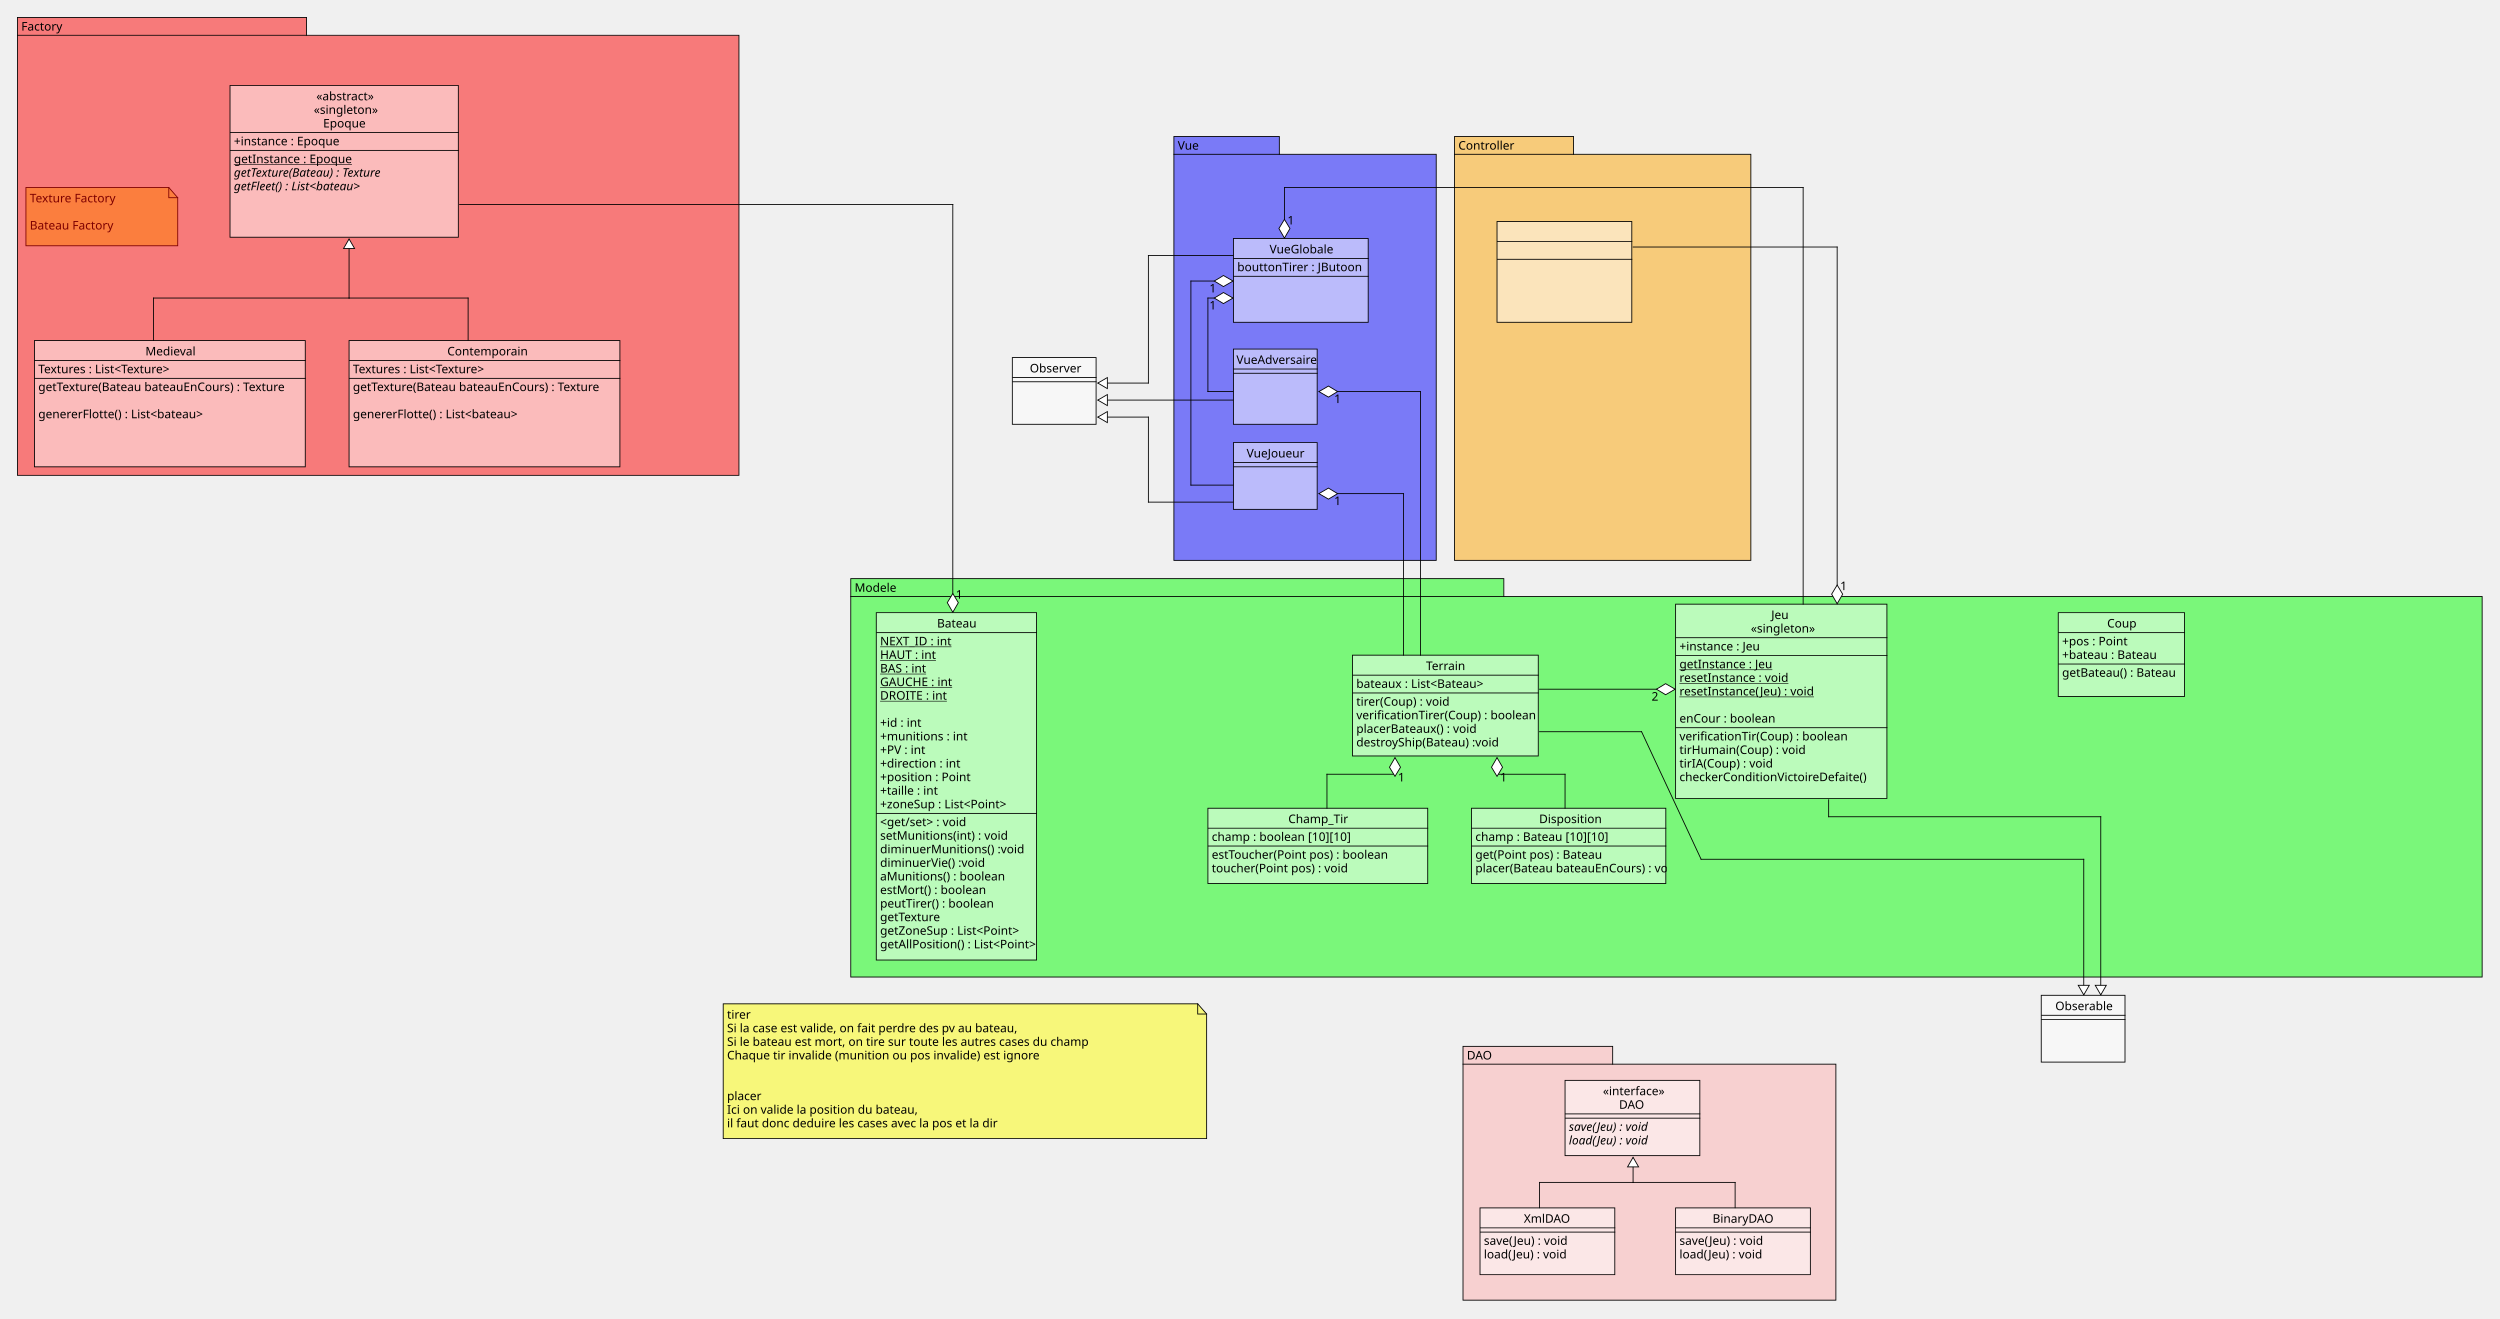
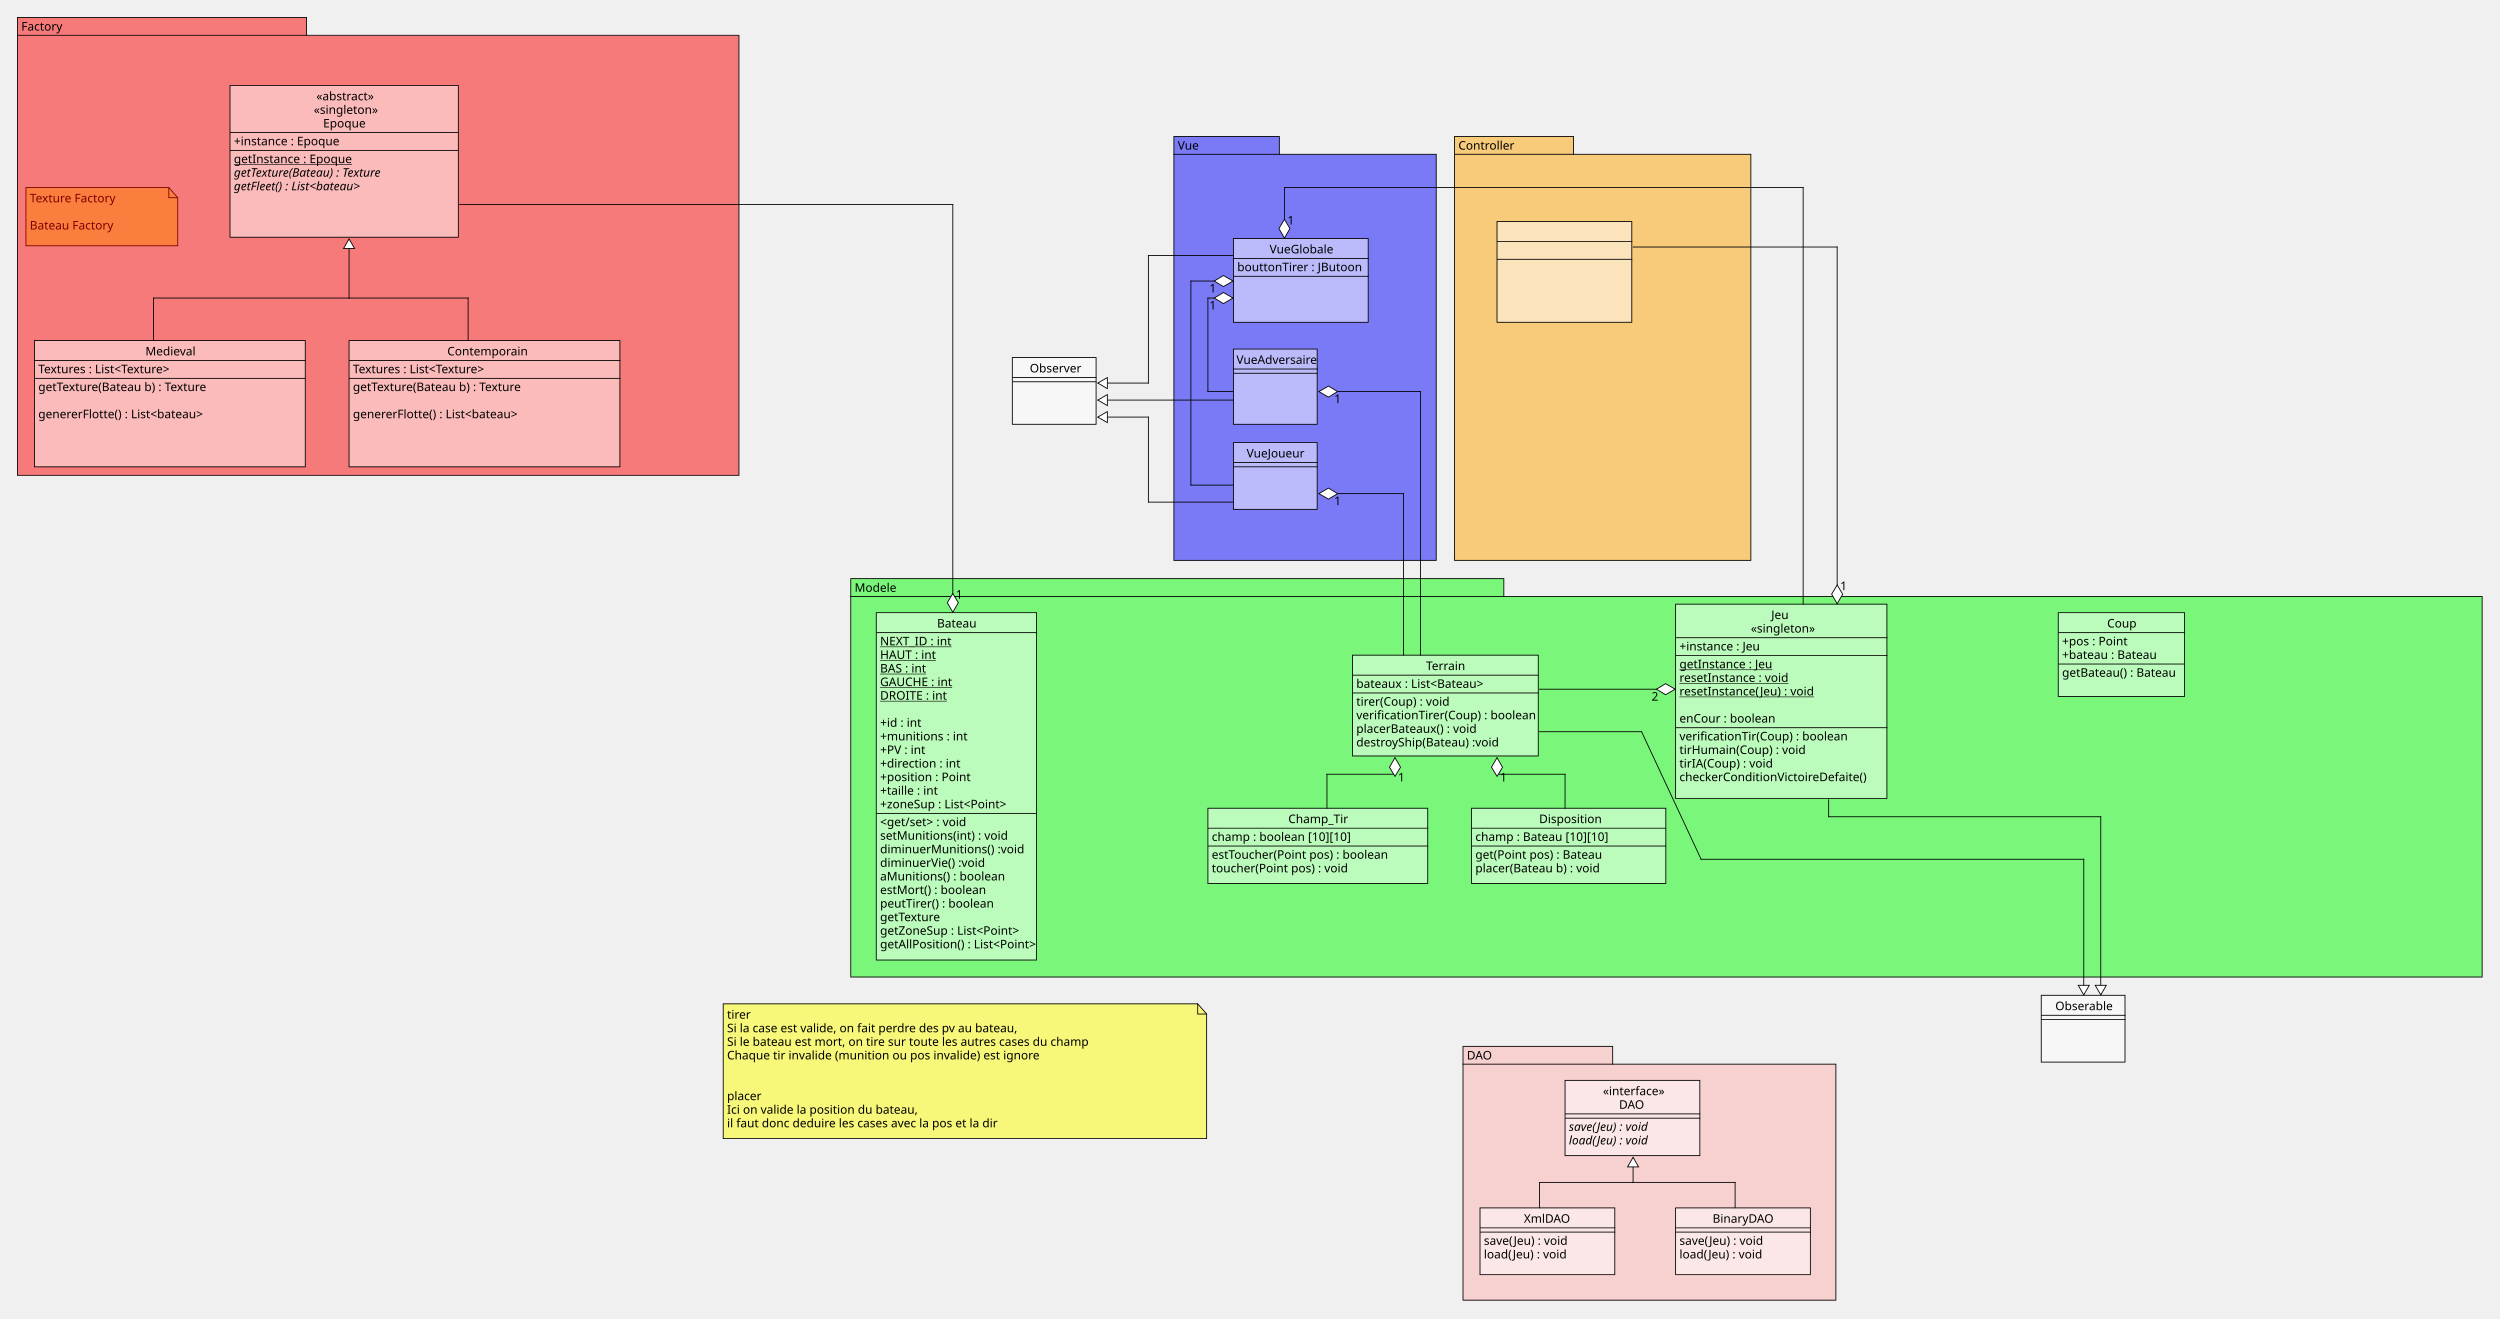
<svg xmlns="http://www.w3.org/2000/svg" fill-opacity="1" color-rendering="auto" color-interpolation="auto" text-rendering="auto" stroke="black" stroke-linecap="square" width="2940" stroke-miterlimit="10" shape-rendering="auto" stroke-opacity="1" fill="black" stroke-dasharray="none" font-weight="normal" stroke-width="1" viewBox="-20 10 2940 1550" height="1550" font-family="'Dialog'" font-style="normal" stroke-linejoin="miter" font-size="12px" stroke-dashoffset="0" image-rendering="auto">
  <defs id="genericDefs" />
  <g>
    <defs id="defs1">
      <clipPath clipPathUnits="userSpaceOnUse" id="clipPath1">
        <path d="M0 0 L2147483647 0 L2147483647 2147483647 L0 2147483647 L0 0 Z" />
      </clipPath>
      <clipPath clipPathUnits="userSpaceOnUse" id="clipPath2">
        <path d="M0 0 L0 500 L350 500 L350 0 Z" />
      </clipPath>
      <clipPath clipPathUnits="userSpaceOnUse" id="clipPath3">
        <path d="M0 0 L0 300 L440 300 L440 0 Z" />
      </clipPath>
      <clipPath clipPathUnits="userSpaceOnUse" id="clipPath4">
        <path d="M0 0 L0 500 L310 500 L310 0 Z" />
      </clipPath>
      <clipPath clipPathUnits="userSpaceOnUse" id="clipPath5">
        <path d="M0 0 L0 70 L180 70 L180 0 Z" />
      </clipPath>
      <clipPath clipPathUnits="userSpaceOnUse" id="clipPath6">
        <path d="M0 0 L0 540 L850 540 L850 0 Z" />
      </clipPath>
      <clipPath clipPathUnits="userSpaceOnUse" id="clipPath7">
        <path d="M0 0 L0 470 L1920 470 L1920 0 Z" />
      </clipPath>
      <clipPath clipPathUnits="userSpaceOnUse" id="clipPath8">
        <path d="M0 0 L0 160 L570 160 L570 0 Z" />
      </clipPath>
      <clipPath clipPathUnits="userSpaceOnUse" id="clipPath9">
        <path d="M0 0 L0 100 L150 100 L150 0 Z" />
      </clipPath>
      <clipPath clipPathUnits="userSpaceOnUse" id="clipPath10">
        <path d="M0 0 L0 230 L250 230 L250 0 Z" />
      </clipPath>
      <clipPath clipPathUnits="userSpaceOnUse" id="clipPath11">
        <path d="M0 0 L0 120 L220 120 L220 0 Z" />
      </clipPath>
      <clipPath clipPathUnits="userSpaceOnUse" id="clipPath12">
        <path d="M0 0 L0 90 L230 90 L230 0 Z" />
      </clipPath>
      <clipPath clipPathUnits="userSpaceOnUse" id="clipPath13">
        <path d="M0 0 L0 90 L260 90 L260 0 Z" />
      </clipPath>
      <clipPath clipPathUnits="userSpaceOnUse" id="clipPath14">
        <path d="M0 0 L0 150 L320 150 L320 0 Z" />
      </clipPath>
      <clipPath clipPathUnits="userSpaceOnUse" id="clipPath15">
        <path d="M0 0 L0 410 L190 410 L190 0 Z" />
      </clipPath>
      <clipPath clipPathUnits="userSpaceOnUse" id="clipPath16">
        <path d="M0 0 L0 180 L270 180 L270 0 Z" />
      </clipPath>
      <clipPath clipPathUnits="userSpaceOnUse" id="clipPath17">
        <path d="M0 0 L0 520 L640 520 L640 0 Z" />
      </clipPath>
      <clipPath clipPathUnits="userSpaceOnUse" id="clipPath18">
        <path d="M0 0 L0 120 L160 120 L160 0 Z" />
      </clipPath>
      <clipPath clipPathUnits="userSpaceOnUse" id="clipPath19">
        <path d="M0 0 L0 510 L620 510 L620 0 Z" />
      </clipPath>
      <clipPath clipPathUnits="userSpaceOnUse" id="clipPath20">
        <path d="M0 0 L0 260 L350 260 L350 0 Z" />
      </clipPath>
      <clipPath clipPathUnits="userSpaceOnUse" id="clipPath21">
        <path d="M0 0 L0 340 L670 340 L670 0 Z" />
      </clipPath>
      <clipPath clipPathUnits="userSpaceOnUse" id="clipPath22">
        <path d="M0 0 L0 130 L190 130 L190 0 Z" />
      </clipPath>
      <clipPath clipPathUnits="userSpaceOnUse" id="clipPath23">
        <path d="M0 0 L0 30 L190 30 L190 0 Z" />
      </clipPath>
      <clipPath clipPathUnits="userSpaceOnUse" id="clipPath24">
        <path d="M0 0 L0 180 L190 180 L190 0 Z" />
      </clipPath>
      <clipPath clipPathUnits="userSpaceOnUse" id="clipPath25">
        <path d="M0 0 L0 80 L100 80 L100 0 Z" />
      </clipPath>
      <clipPath clipPathUnits="userSpaceOnUse" id="clipPath26">
        <path d="M0 0 L0 140 L60 140 L60 0 Z" />
      </clipPath>
      <clipPath clipPathUnits="userSpaceOnUse" id="clipPath27">
        <path d="M0 0 L0 270 L80 270 L80 0 Z" />
      </clipPath>
      <clipPath clipPathUnits="userSpaceOnUse" id="clipPath28">
        <path d="M0 0 L0 100 L160 100 L160 0 Z" />
      </clipPath>
      <clipPath clipPathUnits="userSpaceOnUse" id="clipPath29">
        <path d="M0 0 L0 340 L150 340 L150 0 Z" />
      </clipPath>
      <clipPath clipPathUnits="userSpaceOnUse" id="clipPath30">
        <path d="M0 0 L0 220 L130 220 L130 0 Z" />
      </clipPath>
      <clipPath clipPathUnits="userSpaceOnUse" id="clipPath31">
        <path d="M0 0 L0 90 L100 90 L100 0 Z" />
      </clipPath>
      <clipPath clipPathUnits="userSpaceOnUse" id="clipPath32">
        <path d="M0 0 L0 90 L150 90 L150 0 Z" />
      </clipPath>
      <clipPath clipPathUnits="userSpaceOnUse" id="clipPath33">
        <path d="M0 0 L0 60 L140 60 L140 0 Z" />
      </clipPath>
      <clipPath clipPathUnits="userSpaceOnUse" id="clipPath34">
        <path d="M0 0 L0 80 L160 80 L160 0 Z" />
      </clipPath>
      <clipPath clipPathUnits="userSpaceOnUse" id="clipPath35">
        <path d="M0 0 L0 90 L160 90 L160 0 Z" />
      </clipPath>
      <clipPath clipPathUnits="userSpaceOnUse" id="clipPath36">
        <path d="M0 0 L0 450 L280 450 L280 0 Z" />
      </clipPath>
      <clipPath clipPathUnits="userSpaceOnUse" id="clipPath37">
        <path d="M0 0 L0 90 L170 90 L170 0 Z" />
      </clipPath>
      <clipPath clipPathUnits="userSpaceOnUse" id="clipPath38">
        <path d="M0 0 L0 40 L190 40 L190 0 Z" />
      </clipPath>
      <clipPath clipPathUnits="userSpaceOnUse" id="clipPath39">
        <path d="M0 0 L0 90 L120 90 L120 0 Z" />
      </clipPath>
      <clipPath clipPathUnits="userSpaceOnUse" id="clipPath40">
        <path d="M0 0 L0 90 L110 90 L110 0 Z" />
      </clipPath>
      <clipPath clipPathUnits="userSpaceOnUse" id="clipPath41">
        <path d="M0 0 L0 150 L260 150 L260 0 Z" />
      </clipPath>
    </defs>
    <g fill="rgb(255,165,0)" fill-opacity="0.49" transform="translate(1690,170)" stroke-opacity="0.49" stroke="rgb(255,165,0)">
      <path d="M0.5 0.5 L140.5 0.5 L140.5 21.469 L349 21.469 L349 499 L0.5 499 Z" stroke="none" clip-path="url(#clipPath2)" />
    </g>
    <g transform="translate(1690,170)">
      <path fill="none" d="M0.5 0.5 L140.5 0.5 L140.5 21.469 L349 21.469 L349 499 L0.5 499 Z" clip-path="url(#clipPath2)" />
      <path fill="none" d="M0.5 21.469 L140.5 21.469" clip-path="url(#clipPath2)" />
      <text x="5" font-size="14px" y="15.969" clip-path="url(#clipPath2)" font-family="sans-serif" stroke="none" xml:space="preserve">Controller</text>
    </g>
    <g fill="rgb(255,175,175)" fill-opacity="0.49" transform="translate(1700,1240)" stroke-opacity="0.49" stroke="rgb(255,175,175)">
      <path d="M0.5 0.5 L176.5 0.5 L176.5 21.469 L439 21.469 L439 299 L0.5 299 Z" stroke="none" clip-path="url(#clipPath3)" />
    </g>
    <g transform="translate(1700,1240)">
      <path fill="none" d="M0.5 0.5 L176.5 0.5 L176.5 21.469 L439 21.469 L439 299 L0.5 299 Z" clip-path="url(#clipPath3)" />
      <path fill="none" d="M0.5 21.469 L176.5 21.469" clip-path="url(#clipPath3)" />
      <text x="5" font-size="14px" y="15.969" clip-path="url(#clipPath3)" font-family="sans-serif" stroke="none" xml:space="preserve">DAO</text>
    </g>
    <g fill="rgb(0,0,255)" fill-opacity="0.49" transform="translate(1360,170)" stroke-opacity="0.49" stroke="rgb(0,0,255)">
      <path d="M0.5 0.5 L124.5 0.5 L124.5 21.469 L309 21.469 L309 499 L0.5 499 Z" stroke="none" clip-path="url(#clipPath4)" />
    </g>
    <g transform="translate(1360,170)">
      <path fill="none" d="M0.5 0.5 L124.5 0.5 L124.5 21.469 L309 21.469 L309 499 L0.5 499 Z" clip-path="url(#clipPath4)" />
      <path fill="none" d="M0.5 21.469 L124.5 21.469" clip-path="url(#clipPath4)" />
      <text x="5" font-size="14px" y="15.969" clip-path="url(#clipPath4)" font-family="sans-serif" stroke="none" xml:space="preserve">Vue</text>
    </g>
    <g fill="rgb(255,255,0)" fill-opacity="0.49" transform="translate(10,230)" stroke-opacity="0.49" stroke="rgb(255,255,0)">
      <path d="M0.5 0.5 L168.5 0.5 L179 12.5 L179 69 L0.5 69 Z" stroke="none" clip-path="url(#clipPath5)" />
    </g>
    <g transform="translate(10,230)">
      <path fill="none" d="M0.5 0.5 L168.5 0.5 L179 12.5 L179 69 L0.5 69 Z" clip-path="url(#clipPath5)" />
      <path fill="none" d="M168.5 0.5 L168.5 12.5 L179 12.5" clip-path="url(#clipPath5)" />
      <text x="5" font-size="14px" y="17.969" clip-path="url(#clipPath5)" font-family="sans-serif" stroke="none" xml:space="preserve">Texture Factory</text>
      <text x="5" font-size="14px" y="49.906" clip-path="url(#clipPath5)" font-family="sans-serif" stroke="none" xml:space="preserve">Bateau Factory</text>
    </g>
    <g fill="rgb(255,0,0)" fill-opacity="0.49" transform="translate(0,30)" stroke-opacity="0.49" stroke="rgb(255,0,0)">
      <path d="M0.5 0.5 L340.5 0.5 L340.5 21.469 L849 21.469 L849 539 L0.5 539 Z" stroke="none" clip-path="url(#clipPath6)" />
    </g>
    <g transform="translate(0,30)">
      <path fill="none" d="M0.5 0.5 L340.5 0.5 L340.5 21.469 L849 21.469 L849 539 L0.5 539 Z" clip-path="url(#clipPath6)" />
      <path fill="none" d="M0.5 21.469 L340.5 21.469" clip-path="url(#clipPath6)" />
      <text x="5" font-size="14px" y="15.969" clip-path="url(#clipPath6)" font-family="sans-serif" stroke="none" xml:space="preserve">Factory</text>
    </g>
    <g fill="rgb(0,255,0)" fill-opacity="0.49" transform="translate(980,690)" stroke-opacity="0.49" stroke="rgb(0,255,0)">
      <path d="M0.5 0.5 L768.5 0.5 L768.5 21.469 L1919 21.469 L1919 469 L0.5 469 Z" stroke="none" clip-path="url(#clipPath7)" />
    </g>
    <g transform="translate(980,690)">
      <path fill="none" d="M0.5 0.5 L768.5 0.5 L768.5 21.469 L1919 21.469 L1919 469 L0.5 469 Z" clip-path="url(#clipPath7)" />
      <path fill="none" d="M0.5 21.469 L768.5 21.469" clip-path="url(#clipPath7)" />
      <text x="5" font-size="14px" y="15.969" clip-path="url(#clipPath7)" font-family="sans-serif" stroke="none" xml:space="preserve">Modele</text>
    </g>
    <g fill="rgb(255,255,0)" fill-opacity="0.49" transform="translate(830,1190)" stroke-opacity="0.49" stroke="rgb(255,255,0)">
      <path d="M0.5 0.5 L558.5 0.5 L569 12.5 L569 159 L0.5 159 Z" stroke="none" clip-path="url(#clipPath8)" />
    </g>
    <g transform="translate(830,1190)">
      <path fill="none" d="M0.5 0.5 L558.5 0.5 L569 12.5 L569 159 L0.5 159 Z" clip-path="url(#clipPath8)" />
      <path fill="none" d="M558.5 0.5 L558.5 12.5 L569 12.5" clip-path="url(#clipPath8)" />
      <text x="5" font-size="14px" y="17.969" clip-path="url(#clipPath8)" font-family="sans-serif" stroke="none" xml:space="preserve">tirer</text>
      <text x="5" font-size="14px" y="33.938" clip-path="url(#clipPath8)" font-family="sans-serif" stroke="none" xml:space="preserve">Si la case est valide, on fait perdre des pv au bateau,</text>
      <text x="5" font-size="14px" y="49.906" clip-path="url(#clipPath8)" font-family="sans-serif" stroke="none" xml:space="preserve">Si le bateau est mort, on tire sur toute les autres cases du champ</text>
      <text x="5" font-size="14px" y="65.875" clip-path="url(#clipPath8)" font-family="sans-serif" stroke="none" xml:space="preserve">Chaque tir invalide (munition ou pos invalide) est ignore</text>
      <text x="5" font-size="14px" y="113.781" clip-path="url(#clipPath8)" font-family="sans-serif" stroke="none" xml:space="preserve">placer</text>
      <text x="5" font-size="14px" y="129.75" clip-path="url(#clipPath8)" font-family="sans-serif" stroke="none" xml:space="preserve">Ici on valide la position du bateau,</text>
      <text x="5" font-size="14px" y="145.719" clip-path="url(#clipPath8)" font-family="sans-serif" stroke="none" xml:space="preserve">il faut donc deduire les cases avec la pos et la dir</text>
    </g>
    <g fill="rgb(255,255,255)" fill-opacity="0.49" transform="translate(2400,730)" stroke-opacity="0.49" stroke="rgb(255,255,255)">
      <rect x="0.5" width="148.5" height="98.5" y="0.5" clip-path="url(#clipPath9)" stroke="none" />
    </g>
    <g transform="translate(2400,730)">
      <rect fill="none" x="0.5" width="148.5" height="98.5" y="0.5" clip-path="url(#clipPath9)" />
      <text x="58" font-size="14px" y="17.969" clip-path="url(#clipPath9)" font-family="sans-serif" stroke="none" xml:space="preserve">Coup</text>
      <path fill="none" d="M1 23.969 L149 23.969" clip-path="url(#clipPath9)" />
      <text x="5" font-size="14px" y="38.938" clip-path="url(#clipPath9)" font-family="sans-serif" stroke="none" xml:space="preserve">+pos : Point</text>
      <text x="5" font-size="14px" y="54.906" clip-path="url(#clipPath9)" font-family="sans-serif" stroke="none" xml:space="preserve">+bateau : Bateau</text>
      <path fill="none" d="M1 60.906 L149 60.906" clip-path="url(#clipPath9)" />
      <text x="5" font-size="14px" y="75.875" clip-path="url(#clipPath9)" font-family="sans-serif" stroke="none" xml:space="preserve">getBateau() : Bateau</text>
    </g>
    <g fill="rgb(255,255,255)" fill-opacity="0.49" transform="translate(1950,720)" stroke-opacity="0.49" stroke="rgb(255,255,255)">
      <rect x="0.5" width="248.5" height="228.5" y="0.5" clip-path="url(#clipPath10)" stroke="none" />
    </g>
    <g transform="translate(1950,720)">
      <rect fill="none" x="0.5" width="248.5" height="228.5" y="0.5" clip-path="url(#clipPath10)" />
      <text x="113" font-size="14px" y="17.969" clip-path="url(#clipPath10)" font-family="sans-serif" stroke="none" xml:space="preserve">Jeu</text>
      <text x="89" font-size="14px" y="33.938" clip-path="url(#clipPath10)" font-family="sans-serif" stroke="none" xml:space="preserve">«singleton»</text>
      <path fill="none" d="M1 39.938 L249 39.938" clip-path="url(#clipPath10)" />
      <text x="5" font-size="14px" y="54.906" clip-path="url(#clipPath10)" font-family="sans-serif" stroke="none" xml:space="preserve">+instance : Jeu</text>
      <path fill="none" d="M1 60.906 L249 60.906" clip-path="url(#clipPath10)" />
      <text x="5" font-size="14px" y="75.875" text-decoration="underline" clip-path="url(#clipPath10)" font-family="sans-serif" stroke="none" xml:space="preserve">getInstance : Jeu</text>
      <text x="5" font-size="14px" y="91.844" text-decoration="underline" clip-path="url(#clipPath10)" font-family="sans-serif" stroke="none" xml:space="preserve">resetInstance : void</text>
      <text x="5" font-size="14px" y="107.812" text-decoration="underline" clip-path="url(#clipPath10)" font-family="sans-serif" stroke="none" xml:space="preserve">resetInstance(Jeu) : void</text>
      <text x="5" font-size="14px" y="139.75" clip-path="url(#clipPath10)" font-family="sans-serif" stroke="none" xml:space="preserve">enCour : boolean</text>
      <path fill="none" d="M1 145.75 L249 145.75" clip-path="url(#clipPath10)" />
      <text x="5" font-size="14px" y="160.719" clip-path="url(#clipPath10)" font-family="sans-serif" stroke="none" xml:space="preserve">verificationTir(Coup) : boolean</text>
      <text x="5" font-size="14px" y="176.688" clip-path="url(#clipPath10)" font-family="sans-serif" stroke="none" xml:space="preserve">tirHumain(Coup) : void</text>
      <text x="5" font-size="14px" y="192.656" clip-path="url(#clipPath10)" font-family="sans-serif" stroke="none" xml:space="preserve">tirIA(Coup) : void</text>
      <text x="5" font-size="14px" y="208.625" clip-path="url(#clipPath10)" font-family="sans-serif" stroke="none" xml:space="preserve">checkerConditionVictoireDefaite()</text>
    </g>
    <g fill="rgb(255,255,255)" fill-opacity="0.49" transform="translate(1570,780)" stroke-opacity="0.49" stroke="rgb(255,255,255)">
      <rect x="0.5" width="218.5" height="118.5" y="0.5" clip-path="url(#clipPath11)" stroke="none" />
    </g>
    <g transform="translate(1570,780)">
      <rect fill="none" x="0.5" width="218.5" height="118.5" y="0.5" clip-path="url(#clipPath11)" />
      <text x="87" font-size="14px" y="17.969" clip-path="url(#clipPath11)" font-family="sans-serif" stroke="none" xml:space="preserve">Terrain</text>
      <path fill="none" d="M1 23.969 L219 23.969" clip-path="url(#clipPath11)" />
      <text x="5" font-size="14px" y="38.938" clip-path="url(#clipPath11)" font-family="sans-serif" stroke="none" xml:space="preserve">bateaux : List&lt;Bateau&gt;</text>
      <path fill="none" d="M1 44.938 L219 44.938" clip-path="url(#clipPath11)" />
      <text x="5" font-size="14px" y="59.906" clip-path="url(#clipPath11)" font-family="sans-serif" stroke="none" xml:space="preserve">tirer(Coup) : void</text>
      <text x="5" font-size="14px" y="75.875" clip-path="url(#clipPath11)" font-family="sans-serif" stroke="none" xml:space="preserve">verificationTirer(Coup) : boolean</text>
      <text x="5" font-size="14px" y="91.844" clip-path="url(#clipPath11)" font-family="sans-serif" stroke="none" xml:space="preserve">placerBateaux() : void</text>
      <text x="5" font-size="14px" y="107.812" clip-path="url(#clipPath11)" font-family="sans-serif" stroke="none" xml:space="preserve">destroyShip(Bateau) :void</text>
    </g>
    <g fill="rgb(255,255,255)" fill-opacity="0.49" transform="translate(1710,960)" stroke-opacity="0.49" stroke="rgb(255,255,255)">
      <rect x="0.5" width="228.5" height="88.5" y="0.5" clip-path="url(#clipPath12)" stroke="none" />
    </g>
    <g transform="translate(1710,960)">
      <rect fill="none" x="0.5" width="228.5" height="88.5" y="0.5" clip-path="url(#clipPath12)" />
      <text x="80" font-size="14px" y="17.969" clip-path="url(#clipPath12)" font-family="sans-serif" stroke="none" xml:space="preserve">Disposition</text>
      <path fill="none" d="M1 23.969 L229 23.969" clip-path="url(#clipPath12)" />
      <text x="5" font-size="14px" y="38.938" clip-path="url(#clipPath12)" font-family="sans-serif" stroke="none" xml:space="preserve">champ : Bateau [10][10]</text>
      <path fill="none" d="M1 44.938 L229 44.938" clip-path="url(#clipPath12)" />
      <text x="5" font-size="14px" y="59.906" clip-path="url(#clipPath12)" font-family="sans-serif" stroke="none" xml:space="preserve">get(Point pos) : Bateau</text>
-       <text x="5" font-size="14px" y="75.875" clip-path="url(#clipPath12)" font-family="sans-serif" stroke="none" xml:space="preserve">placer(Bateau bateauEnCours) : void</text>
+       <text x="5" font-size="14px" y="75.875" clip-path="url(#clipPath12)" font-family="sans-serif" stroke="none" xml:space="preserve">placer(Bateau b) : void</text>
    </g>
    <g fill="rgb(255,255,255)" fill-opacity="0.49" transform="translate(1400,960)" stroke-opacity="0.49" stroke="rgb(255,255,255)">
      <rect x="0.5" width="258.5" height="88.5" y="0.5" clip-path="url(#clipPath13)" stroke="none" />
    </g>
    <g transform="translate(1400,960)">
      <rect fill="none" x="0.5" width="258.5" height="88.5" y="0.5" clip-path="url(#clipPath13)" />
      <text x="95" font-size="14px" y="17.969" clip-path="url(#clipPath13)" font-family="sans-serif" stroke="none" xml:space="preserve">Champ_Tir</text>
      <path fill="none" d="M1 23.969 L259 23.969" clip-path="url(#clipPath13)" />
      <text x="5" font-size="14px" y="38.938" clip-path="url(#clipPath13)" font-family="sans-serif" stroke="none" xml:space="preserve">champ : boolean [10][10]</text>
      <path fill="none" d="M1 44.938 L259 44.938" clip-path="url(#clipPath13)" />
      <text x="5" font-size="14px" y="59.906" clip-path="url(#clipPath13)" font-family="sans-serif" stroke="none" xml:space="preserve">estToucher(Point pos) : boolean</text>
      <text x="5" font-size="14px" y="75.875" clip-path="url(#clipPath13)" font-family="sans-serif" stroke="none" xml:space="preserve">toucher(Point pos) : void</text>
    </g>
    <g fill="rgb(255,255,255)" fill-opacity="0.49" transform="translate(20,410)" stroke-opacity="0.49" stroke="rgb(255,255,255)">
      <rect x="0.5" width="318.5" height="148.5" y="0.5" clip-path="url(#clipPath14)" stroke="none" />
    </g>
    <g transform="translate(20,410)">
      <rect fill="none" x="0.5" width="318.5" height="148.5" y="0.5" clip-path="url(#clipPath14)" />
      <text x="131" font-size="14px" y="17.969" clip-path="url(#clipPath14)" font-family="sans-serif" stroke="none" xml:space="preserve">Medieval</text>
      <path fill="none" d="M1 23.969 L319 23.969" clip-path="url(#clipPath14)" />
      <text x="5" font-size="14px" y="38.938" clip-path="url(#clipPath14)" font-family="sans-serif" stroke="none" xml:space="preserve">Textures : List&lt;Texture&gt;</text>
      <path fill="none" d="M1 44.938 L319 44.938" clip-path="url(#clipPath14)" />
-       <text x="5" font-size="14px" y="59.906" clip-path="url(#clipPath14)" font-family="sans-serif" stroke="none" xml:space="preserve">getTexture(Bateau bateauEnCours) : Texture </text>
+       <text x="5" font-size="14px" y="59.906" clip-path="url(#clipPath14)" font-family="sans-serif" stroke="none" xml:space="preserve">getTexture(Bateau b) : Texture </text>
      <text x="5" font-size="14px" y="91.844" clip-path="url(#clipPath14)" font-family="sans-serif" stroke="none" xml:space="preserve">genererFlotte() : List&lt;bateau&gt;</text>
    </g>
    <g fill="rgb(255,255,255)" fill-opacity="0.49" transform="translate(1010,730)" stroke-opacity="0.49" stroke="rgb(255,255,255)">
      <rect x="0.5" width="188.5" height="408.5" y="0.5" clip-path="url(#clipPath15)" stroke="none" />
    </g>
    <g transform="translate(1010,730)">
      <rect fill="none" x="0.5" width="188.5" height="408.5" y="0.5" clip-path="url(#clipPath15)" />
      <text x="72" font-size="14px" y="17.969" clip-path="url(#clipPath15)" font-family="sans-serif" stroke="none" xml:space="preserve">Bateau</text>
      <path fill="none" d="M1 23.969 L189 23.969" clip-path="url(#clipPath15)" />
      <text x="5" font-size="14px" y="38.938" text-decoration="underline" clip-path="url(#clipPath15)" font-family="sans-serif" stroke="none" xml:space="preserve">NEXT_ID : int</text>
      <text x="5" font-size="14px" y="54.906" text-decoration="underline" clip-path="url(#clipPath15)" font-family="sans-serif" stroke="none" xml:space="preserve">HAUT : int</text>
      <text x="5" font-size="14px" y="70.875" text-decoration="underline" clip-path="url(#clipPath15)" font-family="sans-serif" stroke="none" xml:space="preserve">BAS : int</text>
      <text x="5" font-size="14px" y="86.844" text-decoration="underline" clip-path="url(#clipPath15)" font-family="sans-serif" stroke="none" xml:space="preserve">GAUCHE : int</text>
      <text x="5" font-size="14px" y="102.812" text-decoration="underline" clip-path="url(#clipPath15)" font-family="sans-serif" stroke="none" xml:space="preserve">DROITE : int</text>
      <text x="5" font-size="14px" y="134.75" clip-path="url(#clipPath15)" font-family="sans-serif" stroke="none" xml:space="preserve">+id : int</text>
      <text x="5" font-size="14px" y="150.719" clip-path="url(#clipPath15)" font-family="sans-serif" stroke="none" xml:space="preserve">+munitions : int</text>
      <text x="5" font-size="14px" y="166.688" clip-path="url(#clipPath15)" font-family="sans-serif" stroke="none" xml:space="preserve">+PV : int</text>
      <text x="5" font-size="14px" y="182.656" clip-path="url(#clipPath15)" font-family="sans-serif" stroke="none" xml:space="preserve">+direction : int</text>
      <text x="5" font-size="14px" y="198.625" clip-path="url(#clipPath15)" font-family="sans-serif" stroke="none" xml:space="preserve">+position : Point</text>
      <text x="5" font-size="14px" y="214.594" clip-path="url(#clipPath15)" font-family="sans-serif" stroke="none" xml:space="preserve">+taille : int</text>
      <text x="5" font-size="14px" y="230.562" clip-path="url(#clipPath15)" font-family="sans-serif" stroke="none" xml:space="preserve">+zoneSup : List&lt;Point&gt;</text>
      <path fill="none" d="M1 236.562 L189 236.562" clip-path="url(#clipPath15)" />
      <text x="5" font-size="14px" y="251.531" clip-path="url(#clipPath15)" font-family="sans-serif" stroke="none" xml:space="preserve">&lt;get/set&gt; : void</text>
      <text x="5" font-size="14px" y="267.5" clip-path="url(#clipPath15)" font-family="sans-serif" stroke="none" xml:space="preserve">setMunitions(int) : void</text>
      <text x="5" font-size="14px" y="283.469" clip-path="url(#clipPath15)" font-family="sans-serif" stroke="none" xml:space="preserve">diminuerMunitions() :void</text>
      <text x="5" font-size="14px" y="299.438" clip-path="url(#clipPath15)" font-family="sans-serif" stroke="none" xml:space="preserve">diminuerVie() :void</text>
      <text x="5" font-size="14px" y="315.406" clip-path="url(#clipPath15)" font-family="sans-serif" stroke="none" xml:space="preserve">aMunitions() : boolean</text>
      <text x="5" font-size="14px" y="331.375" clip-path="url(#clipPath15)" font-family="sans-serif" stroke="none" xml:space="preserve">estMort() : boolean</text>
      <text x="5" font-size="14px" y="347.344" clip-path="url(#clipPath15)" font-family="sans-serif" stroke="none" xml:space="preserve">peutTirer() : boolean</text>
      <text x="5" font-size="14px" y="363.312" clip-path="url(#clipPath15)" font-family="sans-serif" stroke="none" xml:space="preserve">getTexture</text>
      <text x="5" font-size="14px" y="379.281" clip-path="url(#clipPath15)" font-family="sans-serif" stroke="none" xml:space="preserve">getZoneSup : List&lt;Point&gt;</text>
      <text x="5" font-size="14px" y="395.25" clip-path="url(#clipPath15)" font-family="sans-serif" stroke="none" xml:space="preserve">getAllPosition() : List&lt;Point&gt;</text>
    </g>
    <g fill="rgb(255,255,255)" fill-opacity="0.49" transform="translate(250,110)" stroke-opacity="0.49" stroke="rgb(255,255,255)">
      <rect x="0.5" width="268.5" height="178.5" y="0.5" clip-path="url(#clipPath16)" stroke="none" />
    </g>
    <g transform="translate(250,110)">
      <rect fill="none" x="0.5" width="268.5" height="178.5" y="0.5" clip-path="url(#clipPath16)" />
      <text x="102" font-size="14px" y="17.969" clip-path="url(#clipPath16)" font-family="sans-serif" stroke="none" xml:space="preserve">«abstract»</text>
      <text x="99" font-size="14px" y="33.938" clip-path="url(#clipPath16)" font-family="sans-serif" stroke="none" xml:space="preserve">«singleton»</text>
      <text x="110" font-size="14px" y="49.906" clip-path="url(#clipPath16)" font-family="sans-serif" stroke="none" xml:space="preserve">Epoque</text>
      <path fill="none" d="M1 55.906 L269 55.906" clip-path="url(#clipPath16)" />
      <text x="5" font-size="14px" y="70.875" clip-path="url(#clipPath16)" font-family="sans-serif" stroke="none" xml:space="preserve">+instance : Epoque</text>
      <path fill="none" d="M1 76.875 L269 76.875" clip-path="url(#clipPath16)" />
      <text x="5" font-size="14px" y="91.844" text-decoration="underline" clip-path="url(#clipPath16)" font-family="sans-serif" stroke="none" xml:space="preserve">getInstance : Epoque</text>
      <text x="5" font-size="14px" y="107.812" clip-path="url(#clipPath16)" font-family="sans-serif" font-style="italic" stroke="none" xml:space="preserve">getTexture(Bateau) : Texture</text>
      <text x="5" font-size="14px" y="123.781" clip-path="url(#clipPath16)" font-family="sans-serif" font-style="italic" stroke="none" xml:space="preserve">getFleet() : List&lt;bateau&gt;</text>
    </g>
    <g transform="translate(1480,220)">
      <path fill="none" d="M10.5 69.5 L10.5 10.5" clip-path="url(#clipPath17)" />
      <path fill="none" d="M10.5 10.5 L620.5 10.5" clip-path="url(#clipPath17)" />
      <path fill="none" d="M620.5 10.5 L620.5 500.5" clip-path="url(#clipPath17)" />
      <path fill="white" d="M17 58.742 L10.5 70 L4 58.742 L10.5 47.983 Z" clip-path="url(#clipPath17)" stroke="none" />
      <path fill="none" d="M17 58.742 L10.5 70 L4 58.742 L10.5 47.983 Z" clip-path="url(#clipPath17)" />
      <text x="14" font-size="14px" y="54" clip-path="url(#clipPath17)" font-family="sans-serif" stroke="none" xml:space="preserve">1</text>
    </g>
    <g fill="rgb(255,255,255)" fill-opacity="0.49" transform="translate(1740,270)" stroke-opacity="0.49" stroke="rgb(255,255,255)">
      <rect x="0.5" width="158.5" height="118.5" y="0.5" clip-path="url(#clipPath18)" stroke="none" />
    </g>
    <g transform="translate(1740,270)">
      <rect fill="none" x="0.5" width="158.5" height="118.5" y="0.5" clip-path="url(#clipPath18)" />
      <path fill="none" d="M1 23.969 L159 23.969" clip-path="url(#clipPath18)" />
      <path fill="none" d="M1 44.938 L159 44.938" clip-path="url(#clipPath18)" />
    </g>
    <g transform="translate(510,240)">
      <path fill="none" d="M10.5 10.5 L590.5 10.5" clip-path="url(#clipPath19)" />
      <path fill="none" d="M590.5 10.5 L590.5 489.5" clip-path="url(#clipPath19)" />
      <path fill="white" d="M584 478.742 L590.5 490 L597 478.742 L590.5 467.983 Z" clip-path="url(#clipPath19)" stroke="none" />
      <path fill="none" d="M584 478.742 L590.5 490 L597 478.742 L590.5 467.983 Z" clip-path="url(#clipPath19)" />
      <text x="594" font-size="14px" y="474" clip-path="url(#clipPath19)" font-family="sans-serif" stroke="none" xml:space="preserve">1</text>
    </g>
    <g transform="translate(2120,940)">
      <path fill="none" d="M330.5 239.5 L330.5 30.5" clip-path="url(#clipPath20)" />
      <path fill="none" d="M330.5 30.5 L10.5 30.5" clip-path="url(#clipPath20)" />
      <path fill="none" d="M10.5 30.5 L10.5 10.5" clip-path="url(#clipPath20)" />
      <path fill="white" d="M337 228.742 L330.5 240 L324 228.742 Z" clip-path="url(#clipPath20)" stroke="none" />
      <path fill="none" d="M337 228.742 L330.5 240 L324 228.742 Z" clip-path="url(#clipPath20)" />
    </g>
    <g transform="translate(1780,860)">
      <path fill="none" d="M650.5 319.5 L650.5 160.5" clip-path="url(#clipPath21)" />
      <path fill="none" d="M650.5 160.5 L200.5 160.5" clip-path="url(#clipPath21)" />
      <path fill="none" d="M200.5 160.5 L130.5 10.5" clip-path="url(#clipPath21)" />
      <path fill="none" d="M130.5 10.5 L10.5 10.5" clip-path="url(#clipPath21)" />
      <path fill="white" d="M657 308.742 L650.5 320 L644 308.742 Z" clip-path="url(#clipPath21)" stroke="none" />
      <path fill="none" d="M657 308.742 L650.5 320 L644 308.742 Z" clip-path="url(#clipPath21)" />
    </g>
    <g transform="translate(1260,490)">
      <path fill="none" d="M11.5 10.5 L70.5 10.5" clip-path="url(#clipPath22)" />
      <path fill="none" d="M70.5 10.5 L70.5 110.5" clip-path="url(#clipPath22)" />
      <path fill="none" d="M70.5 110.5 L170.5 110.5" clip-path="url(#clipPath22)" />
      <path fill="white" d="M22.258 17 L11 10.5 L22.258 4 Z" clip-path="url(#clipPath22)" stroke="none" />
      <path fill="none" d="M22.258 17 L11 10.5 L22.258 4 Z" clip-path="url(#clipPath22)" />
    </g>
    <g transform="translate(1260,470)">
      <path fill="none" d="M11.5 10.5 L170.5 10.5" clip-path="url(#clipPath23)" />
      <path fill="white" d="M22.258 17 L11 10.5 L22.258 4 Z" clip-path="url(#clipPath23)" stroke="none" />
      <path fill="none" d="M22.258 17 L11 10.5 L22.258 4 Z" clip-path="url(#clipPath23)" />
    </g>
    <g transform="translate(1260,300)">
      <path fill="none" d="M11.5 160.5 L70.5 160.5" clip-path="url(#clipPath24)" />
      <path fill="none" d="M70.5 160.5 L70.5 10.5" clip-path="url(#clipPath24)" />
      <path fill="none" d="M70.5 10.5 L170.5 10.5" clip-path="url(#clipPath24)" />
      <path fill="white" d="M22.258 167 L11 160.5 L22.258 154 Z" clip-path="url(#clipPath24)" stroke="none" />
      <path fill="none" d="M22.258 167 L11 160.5 L22.258 154 Z" clip-path="url(#clipPath24)" />
    </g>
    <g fill="rgb(255,255,255)" fill-opacity="0.49" transform="translate(2380,1180)" stroke-opacity="0.49" stroke="rgb(255,255,255)">
      <rect x="0.5" width="98.5" height="78.5" y="0.5" clip-path="url(#clipPath25)" stroke="none" />
    </g>
    <g transform="translate(2380,1180)">
      <rect fill="none" x="0.5" width="98.5" height="78.5" y="0.5" clip-path="url(#clipPath25)" />
      <text x="17" font-size="14px" y="17.969" clip-path="url(#clipPath25)" font-family="sans-serif" stroke="none" xml:space="preserve">Obserable</text>
      <path fill="none" d="M1 23.969 L99 23.969" clip-path="url(#clipPath25)" />
      <path fill="none" d="M1 28.969 L99 28.969" clip-path="url(#clipPath25)" />
    </g>
    <g fill="rgb(255,255,255)" fill-opacity="0.49" transform="translate(1170,430)" stroke-opacity="0.49" stroke="rgb(255,255,255)">
      <rect x="0.5" width="98.5" height="78.5" y="0.5" clip-path="url(#clipPath25)" stroke="none" />
    </g>
    <g transform="translate(1170,430)">
      <rect fill="none" x="0.5" width="98.5" height="78.5" y="0.5" clip-path="url(#clipPath25)" />
      <text x="21" font-size="14px" y="17.969" clip-path="url(#clipPath25)" font-family="sans-serif" stroke="none" xml:space="preserve">Observer</text>
      <path fill="none" d="M1 23.969 L99 23.969" clip-path="url(#clipPath25)" />
      <path fill="none" d="M1 28.969 L99 28.969" clip-path="url(#clipPath25)" />
    </g>
    <g transform="translate(1390,350)">
      <path fill="none" d="M39.5 10.5 L10.5 10.5" clip-path="url(#clipPath26)" />
      <path fill="none" d="M10.5 10.5 L10.5 120.5" clip-path="url(#clipPath26)" />
      <path fill="none" d="M10.5 120.5 L40.5 120.5" clip-path="url(#clipPath26)" />
      <path fill="white" d="M28.742 4 L40 10.5 L28.742 17 L17.983 10.5 Z" clip-path="url(#clipPath26)" stroke="none" />
      <path fill="none" d="M28.742 4 L40 10.5 L28.742 17 L17.983 10.5 Z" clip-path="url(#clipPath26)" />
      <text x="12.214" font-size="14px" y="23.969" clip-path="url(#clipPath26)" font-family="sans-serif" stroke="none" xml:space="preserve">1</text>
    </g>
    <g transform="translate(1370,330)">
      <path fill="none" d="M59.5 10.5 L10.5 10.5" clip-path="url(#clipPath27)" />
      <path fill="none" d="M10.5 10.5 L10.5 250.5" clip-path="url(#clipPath27)" />
      <path fill="none" d="M10.5 250.5 L60.5 250.5" clip-path="url(#clipPath27)" />
      <path fill="white" d="M48.742 4 L60 10.5 L48.742 17 L37.983 10.5 Z" clip-path="url(#clipPath27)" stroke="none" />
      <path fill="none" d="M48.742 4 L60 10.5 L48.742 17 L37.983 10.5 Z" clip-path="url(#clipPath27)" />
      <text x="32.214" font-size="14px" y="23.969" clip-path="url(#clipPath27)" font-family="sans-serif" stroke="none" xml:space="preserve">1</text>
    </g>
    <g fill="rgb(255,255,255)" fill-opacity="0.49" transform="translate(1430,290)" stroke-opacity="0.49" stroke="rgb(255,255,255)">
      <rect x="0.5" width="158.5" height="98.5" y="0.5" clip-path="url(#clipPath28)" stroke="none" />
    </g>
    <g transform="translate(1430,290)">
      <rect fill="none" x="0.5" width="158.5" height="98.5" y="0.5" clip-path="url(#clipPath28)" />
      <text x="43" font-size="14px" y="17.969" clip-path="url(#clipPath28)" font-family="sans-serif" stroke="none" xml:space="preserve">VueGlobale</text>
      <path fill="none" d="M1 23.969 L159 23.969" clip-path="url(#clipPath28)" />
      <text x="5" font-size="14px" y="38.938" clip-path="url(#clipPath28)" font-family="sans-serif" stroke="none" xml:space="preserve">bouttonTirer : JButoon </text>
      <path fill="none" d="M1 44.938 L159 44.938" clip-path="url(#clipPath28)" />
    </g>
    <g transform="translate(1520,460)">
      <path fill="none" d="M11.5 10.5 L130.5 10.5" clip-path="url(#clipPath29)" />
      <path fill="none" d="M130.5 10.5 L130.5 320.5" clip-path="url(#clipPath29)" />
      <path fill="white" d="M22.258 17 L11 10.5 L22.258 4 L33.017 10.5 Z" clip-path="url(#clipPath29)" stroke="none" />
      <path fill="none" d="M22.258 17 L11 10.5 L22.258 4 L33.017 10.5 Z" clip-path="url(#clipPath29)" />
      <text x="29" font-size="14px" y="23.969" clip-path="url(#clipPath29)" font-family="sans-serif" stroke="none" xml:space="preserve">1</text>
    </g>
    <g transform="translate(1520,580)">
      <path fill="none" d="M11.5 10.5 L110.5 10.5" clip-path="url(#clipPath30)" />
      <path fill="none" d="M110.5 10.5 L110.5 200.5" clip-path="url(#clipPath30)" />
      <path fill="white" d="M22.258 17 L11 10.5 L22.258 4 L33.017 10.5 Z" clip-path="url(#clipPath30)" stroke="none" />
      <path fill="none" d="M22.258 17 L11 10.5 L22.258 4 L33.017 10.5 Z" clip-path="url(#clipPath30)" />
      <text x="29" font-size="14px" y="23.969" clip-path="url(#clipPath30)" font-family="sans-serif" stroke="none" xml:space="preserve">1</text>
    </g>
    <g fill="rgb(255,255,255)" fill-opacity="0.49" transform="translate(1430,420)" stroke-opacity="0.49" stroke="rgb(255,255,255)">
      <rect x="0.5" width="98.5" height="88.5" y="0.5" clip-path="url(#clipPath31)" stroke="none" />
    </g>
    <g transform="translate(1430,420)">
      <rect fill="none" x="0.5" width="98.5" height="88.5" y="0.5" clip-path="url(#clipPath31)" />
      <text x="4" font-size="14px" y="17.969" clip-path="url(#clipPath31)" font-family="sans-serif" stroke="none" xml:space="preserve">VueAdversaire</text>
      <path fill="none" d="M1 23.969 L99 23.969" clip-path="url(#clipPath31)" />
      <path fill="none" d="M1 28.969 L99 28.969" clip-path="url(#clipPath31)" />
    </g>
    <g transform="translate(1890,1360)">
      <path fill="none" d="M10.5 11.5 L10.5 40.5" clip-path="url(#clipPath32)" />
      <path fill="none" d="M10.5 40.5 L130.5 40.5" clip-path="url(#clipPath32)" />
      <path fill="none" d="M130.5 40.5 L130.5 70.5" clip-path="url(#clipPath32)" />
      <path fill="white" d="M4 22.258 L10.5 11 L17 22.258 Z" clip-path="url(#clipPath32)" stroke="none" />
      <path fill="none" d="M4 22.258 L10.5 11 L17 22.258 Z" clip-path="url(#clipPath32)" />
    </g>
    <g transform="translate(1780,1390)">
      <path fill="none" d="M10.5 40.5 L10.5 10.5" clip-path="url(#clipPath33)" />
      <path fill="none" d="M10.5 10.5 L120.5 10.5" clip-path="url(#clipPath33)" />
    </g>
    <g fill="rgb(255,255,255)" fill-opacity="0.49" transform="translate(1950,1430)" stroke-opacity="0.49" stroke="rgb(255,255,255)">
      <rect x="0.5" width="158.5" height="78.5" y="0.5" clip-path="url(#clipPath34)" stroke="none" />
    </g>
    <g transform="translate(1950,1430)">
      <rect fill="none" x="0.5" width="158.5" height="78.5" y="0.5" clip-path="url(#clipPath34)" />
      <text x="44" font-size="14px" y="17.969" clip-path="url(#clipPath34)" font-family="sans-serif" stroke="none" xml:space="preserve">BinaryDAO</text>
      <path fill="none" d="M1 23.969 L159 23.969" clip-path="url(#clipPath34)" />
      <path fill="none" d="M1 28.969 L159 28.969" clip-path="url(#clipPath34)" />
      <text x="5" font-size="14px" y="43.938" clip-path="url(#clipPath34)" font-family="sans-serif" stroke="none" xml:space="preserve">save(Jeu) : void</text>
      <text x="5" font-size="14px" y="59.906" clip-path="url(#clipPath34)" font-family="sans-serif" stroke="none" xml:space="preserve">load(Jeu) : void</text>
    </g>
    <g fill="rgb(255,255,255)" fill-opacity="0.49" transform="translate(1820,1280)" stroke-opacity="0.49" stroke="rgb(255,255,255)">
      <rect x="0.5" width="158.5" height="88.5" y="0.5" clip-path="url(#clipPath35)" stroke="none" />
    </g>
    <g transform="translate(1820,1280)">
      <rect fill="none" x="0.5" width="158.5" height="88.5" y="0.5" clip-path="url(#clipPath35)" />
      <text x="45" font-size="14px" y="17.969" clip-path="url(#clipPath35)" font-family="sans-serif" stroke="none" xml:space="preserve">«interface»</text>
      <text x="64" font-size="14px" y="33.938" clip-path="url(#clipPath35)" font-family="sans-serif" stroke="none" xml:space="preserve">DAO</text>
      <path fill="none" d="M1 39.938 L159 39.938" clip-path="url(#clipPath35)" />
      <path fill="none" d="M1 44.938 L159 44.938" clip-path="url(#clipPath35)" />
      <text x="5" font-size="14px" y="59.906" clip-path="url(#clipPath35)" font-family="sans-serif" font-style="italic" stroke="none" xml:space="preserve">save(Jeu) : void</text>
      <text x="5" font-size="14px" y="75.875" clip-path="url(#clipPath35)" font-family="sans-serif" font-style="italic" stroke="none" xml:space="preserve">load(Jeu) : void</text>
    </g>
    <g fill="rgb(255,255,255)" fill-opacity="0.49" transform="translate(1720,1430)" stroke-opacity="0.49" stroke="rgb(255,255,255)">
      <rect x="0.5" width="158.5" height="78.5" y="0.5" clip-path="url(#clipPath34)" stroke="none" />
    </g>
    <g transform="translate(1720,1430)">
      <rect fill="none" x="0.5" width="158.5" height="78.5" y="0.5" clip-path="url(#clipPath34)" />
      <text x="52" font-size="14px" y="17.969" clip-path="url(#clipPath34)" font-family="sans-serif" stroke="none" xml:space="preserve">XmlDAO</text>
      <path fill="none" d="M1 23.969 L159 23.969" clip-path="url(#clipPath34)" />
      <path fill="none" d="M1 28.969 L159 28.969" clip-path="url(#clipPath34)" />
      <text x="5" font-size="14px" y="43.938" clip-path="url(#clipPath34)" font-family="sans-serif" stroke="none" xml:space="preserve">save(Jeu) : void</text>
      <text x="5" font-size="14px" y="59.906" clip-path="url(#clipPath34)" font-family="sans-serif" stroke="none" xml:space="preserve">load(Jeu) : void</text>
    </g>
    <g transform="translate(1890,290)">
      <path fill="none" d="M250.5 429.5 L250.5 10.5" clip-path="url(#clipPath36)" />
      <path fill="none" d="M250.5 10.5 L10.5 10.5" clip-path="url(#clipPath36)" />
      <path fill="white" d="M257 418.742 L250.5 430 L244 418.742 L250.5 407.983 Z" clip-path="url(#clipPath36)" stroke="none" />
      <path fill="none" d="M257 418.742 L250.5 430 L244 418.742 L250.5 407.983 Z" clip-path="url(#clipPath36)" />
      <text x="254" font-size="14px" y="414" clip-path="url(#clipPath36)" font-family="sans-serif" stroke="none" xml:space="preserve">1</text>
    </g>
    <g fill="rgb(255,255,255)" fill-opacity="0.49" transform="translate(1430,530)" stroke-opacity="0.49" stroke="rgb(255,255,255)">
      <rect x="0.5" width="98.5" height="78.5" y="0.5" clip-path="url(#clipPath25)" stroke="none" />
    </g>
    <g transform="translate(1430,530)">
      <rect fill="none" x="0.5" width="98.5" height="78.5" y="0.5" clip-path="url(#clipPath25)" />
      <text x="16" font-size="14px" y="17.969" clip-path="url(#clipPath25)" font-family="sans-serif" stroke="none" xml:space="preserve">VueJoueur</text>
      <path fill="none" d="M1 23.969 L99 23.969" clip-path="url(#clipPath25)" />
      <path fill="none" d="M1 28.969 L99 28.969" clip-path="url(#clipPath25)" />
    </g>
    <g transform="translate(380,340)">
      <path fill="none" d="M10.5 20.5 L150.5 20.5" clip-path="url(#clipPath37)" />
      <path fill="none" d="M150.5 20.5 L150.5 70.5" clip-path="url(#clipPath37)" />
    </g>
    <g transform="translate(1780,810)">
      <path fill="none" d="M169.5 10.5 L10.5 10.5" clip-path="url(#clipPath38)" />
      <path fill="white" d="M158.742 4 L170 10.5 L158.742 17 L147.983 10.5 Z" clip-path="url(#clipPath38)" stroke="none" />
      <path fill="none" d="M158.742 4 L170 10.5 L158.742 17 L147.983 10.5 Z" clip-path="url(#clipPath38)" />
      <text x="142.214" font-size="14px" y="23.969" clip-path="url(#clipPath38)" font-family="sans-serif" stroke="none" xml:space="preserve">2</text>
    </g>
    <g transform="translate(1530,890)">
      <path fill="none" d="M90.5 11.5 L90.5 30.5" clip-path="url(#clipPath39)" />
      <path fill="none" d="M90.5 30.5 L10.5 30.5" clip-path="url(#clipPath39)" />
      <path fill="none" d="M10.5 30.5 L10.5 70.5" clip-path="url(#clipPath39)" />
      <path fill="white" d="M84 22.258 L90.5 11 L97 22.258 L90.5 33.017 Z" clip-path="url(#clipPath39)" stroke="none" />
      <path fill="none" d="M84 22.258 L90.5 11 L97 22.258 L90.5 33.017 Z" clip-path="url(#clipPath39)" />
      <text x="94" font-size="14px" y="38.969" clip-path="url(#clipPath39)" font-family="sans-serif" stroke="none" xml:space="preserve">1</text>
    </g>
    <g transform="translate(1730,890)">
      <path fill="none" d="M10.5 11.5 L10.5 30.5" clip-path="url(#clipPath40)" />
      <path fill="none" d="M10.5 30.5 L90.5 30.5" clip-path="url(#clipPath40)" />
      <path fill="none" d="M90.5 30.5 L90.5 70.5" clip-path="url(#clipPath40)" />
      <path fill="white" d="M4 22.258 L10.5 11 L17 22.258 L10.5 33.017 Z" clip-path="url(#clipPath40)" stroke="none" />
      <path fill="none" d="M4 22.258 L10.5 11 L17 22.258 L10.5 33.017 Z" clip-path="url(#clipPath40)" />
      <text x="14" font-size="14px" y="38.969" clip-path="url(#clipPath40)" font-family="sans-serif" stroke="none" xml:space="preserve">1</text>
    </g>
    <g transform="translate(150,280)">
      <path fill="none" d="M240.5 11.5 L240.5 80.5" clip-path="url(#clipPath41)" />
      <path fill="none" d="M240.5 80.5 L10.5 80.5" clip-path="url(#clipPath41)" />
      <path fill="none" d="M10.5 80.5 L10.5 130.5" clip-path="url(#clipPath41)" />
      <path fill="white" d="M234 22.258 L240.5 11 L247 22.258 Z" clip-path="url(#clipPath41)" stroke="none" />
      <path fill="none" d="M234 22.258 L240.5 11 L247 22.258 Z" clip-path="url(#clipPath41)" />
    </g>
    <g fill="rgb(255,255,255)" fill-opacity="0.49" transform="translate(390,410)" stroke-opacity="0.49" stroke="rgb(255,255,255)">
      <rect x="0.5" width="318.5" height="148.5" y="0.5" clip-path="url(#clipPath14)" stroke="none" />
    </g>
    <g transform="translate(390,410)">
      <rect fill="none" x="0.5" width="318.5" height="148.5" y="0.5" clip-path="url(#clipPath14)" />
      <text x="116" font-size="14px" y="17.969" clip-path="url(#clipPath14)" font-family="sans-serif" stroke="none" xml:space="preserve">Contemporain</text>
      <path fill="none" d="M1 23.969 L319 23.969" clip-path="url(#clipPath14)" />
      <text x="5" font-size="14px" y="38.938" clip-path="url(#clipPath14)" font-family="sans-serif" stroke="none" xml:space="preserve">Textures : List&lt;Texture&gt;</text>
      <path fill="none" d="M1 44.938 L319 44.938" clip-path="url(#clipPath14)" />
-       <text x="5" font-size="14px" y="59.906" clip-path="url(#clipPath14)" font-family="sans-serif" stroke="none" xml:space="preserve">getTexture(Bateau bateauEnCours) : Texture </text>
+       <text x="5" font-size="14px" y="59.906" clip-path="url(#clipPath14)" font-family="sans-serif" stroke="none" xml:space="preserve">getTexture(Bateau b) : Texture </text>
      <text x="5" font-size="14px" y="91.844" clip-path="url(#clipPath14)" font-family="sans-serif" stroke="none" xml:space="preserve">genererFlotte() : List&lt;bateau&gt;</text>
    </g>
  </g>
</svg>
